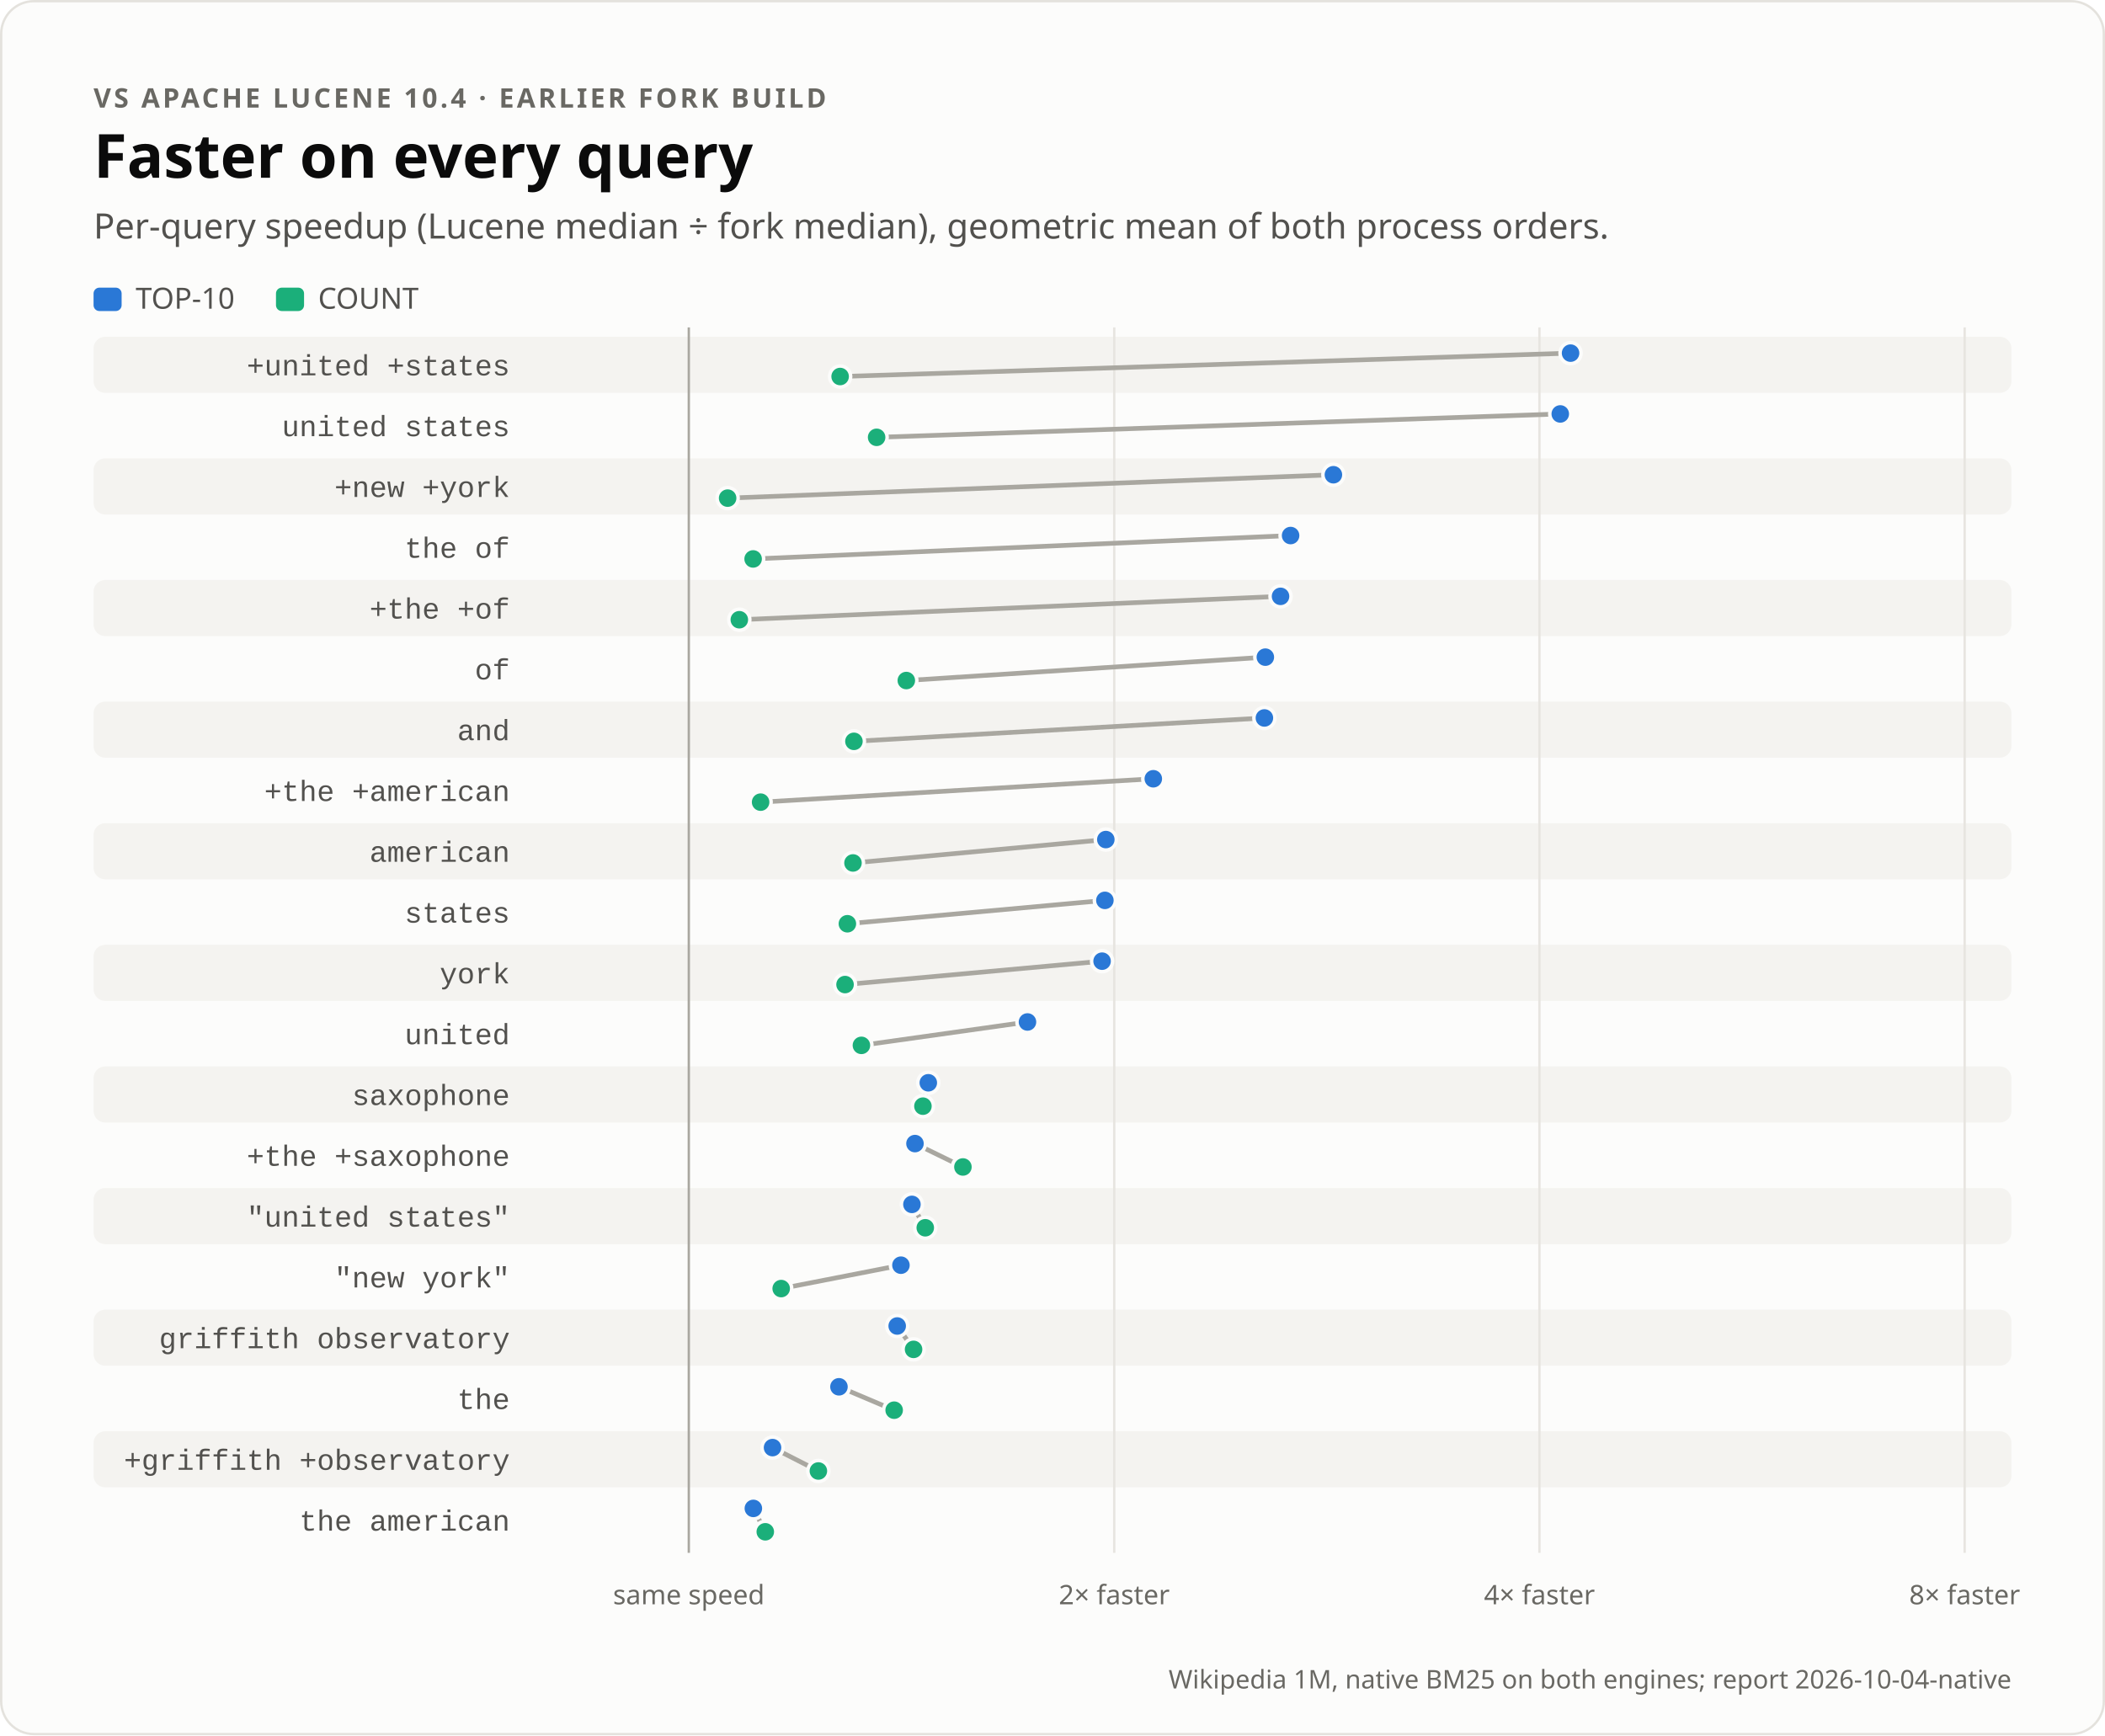
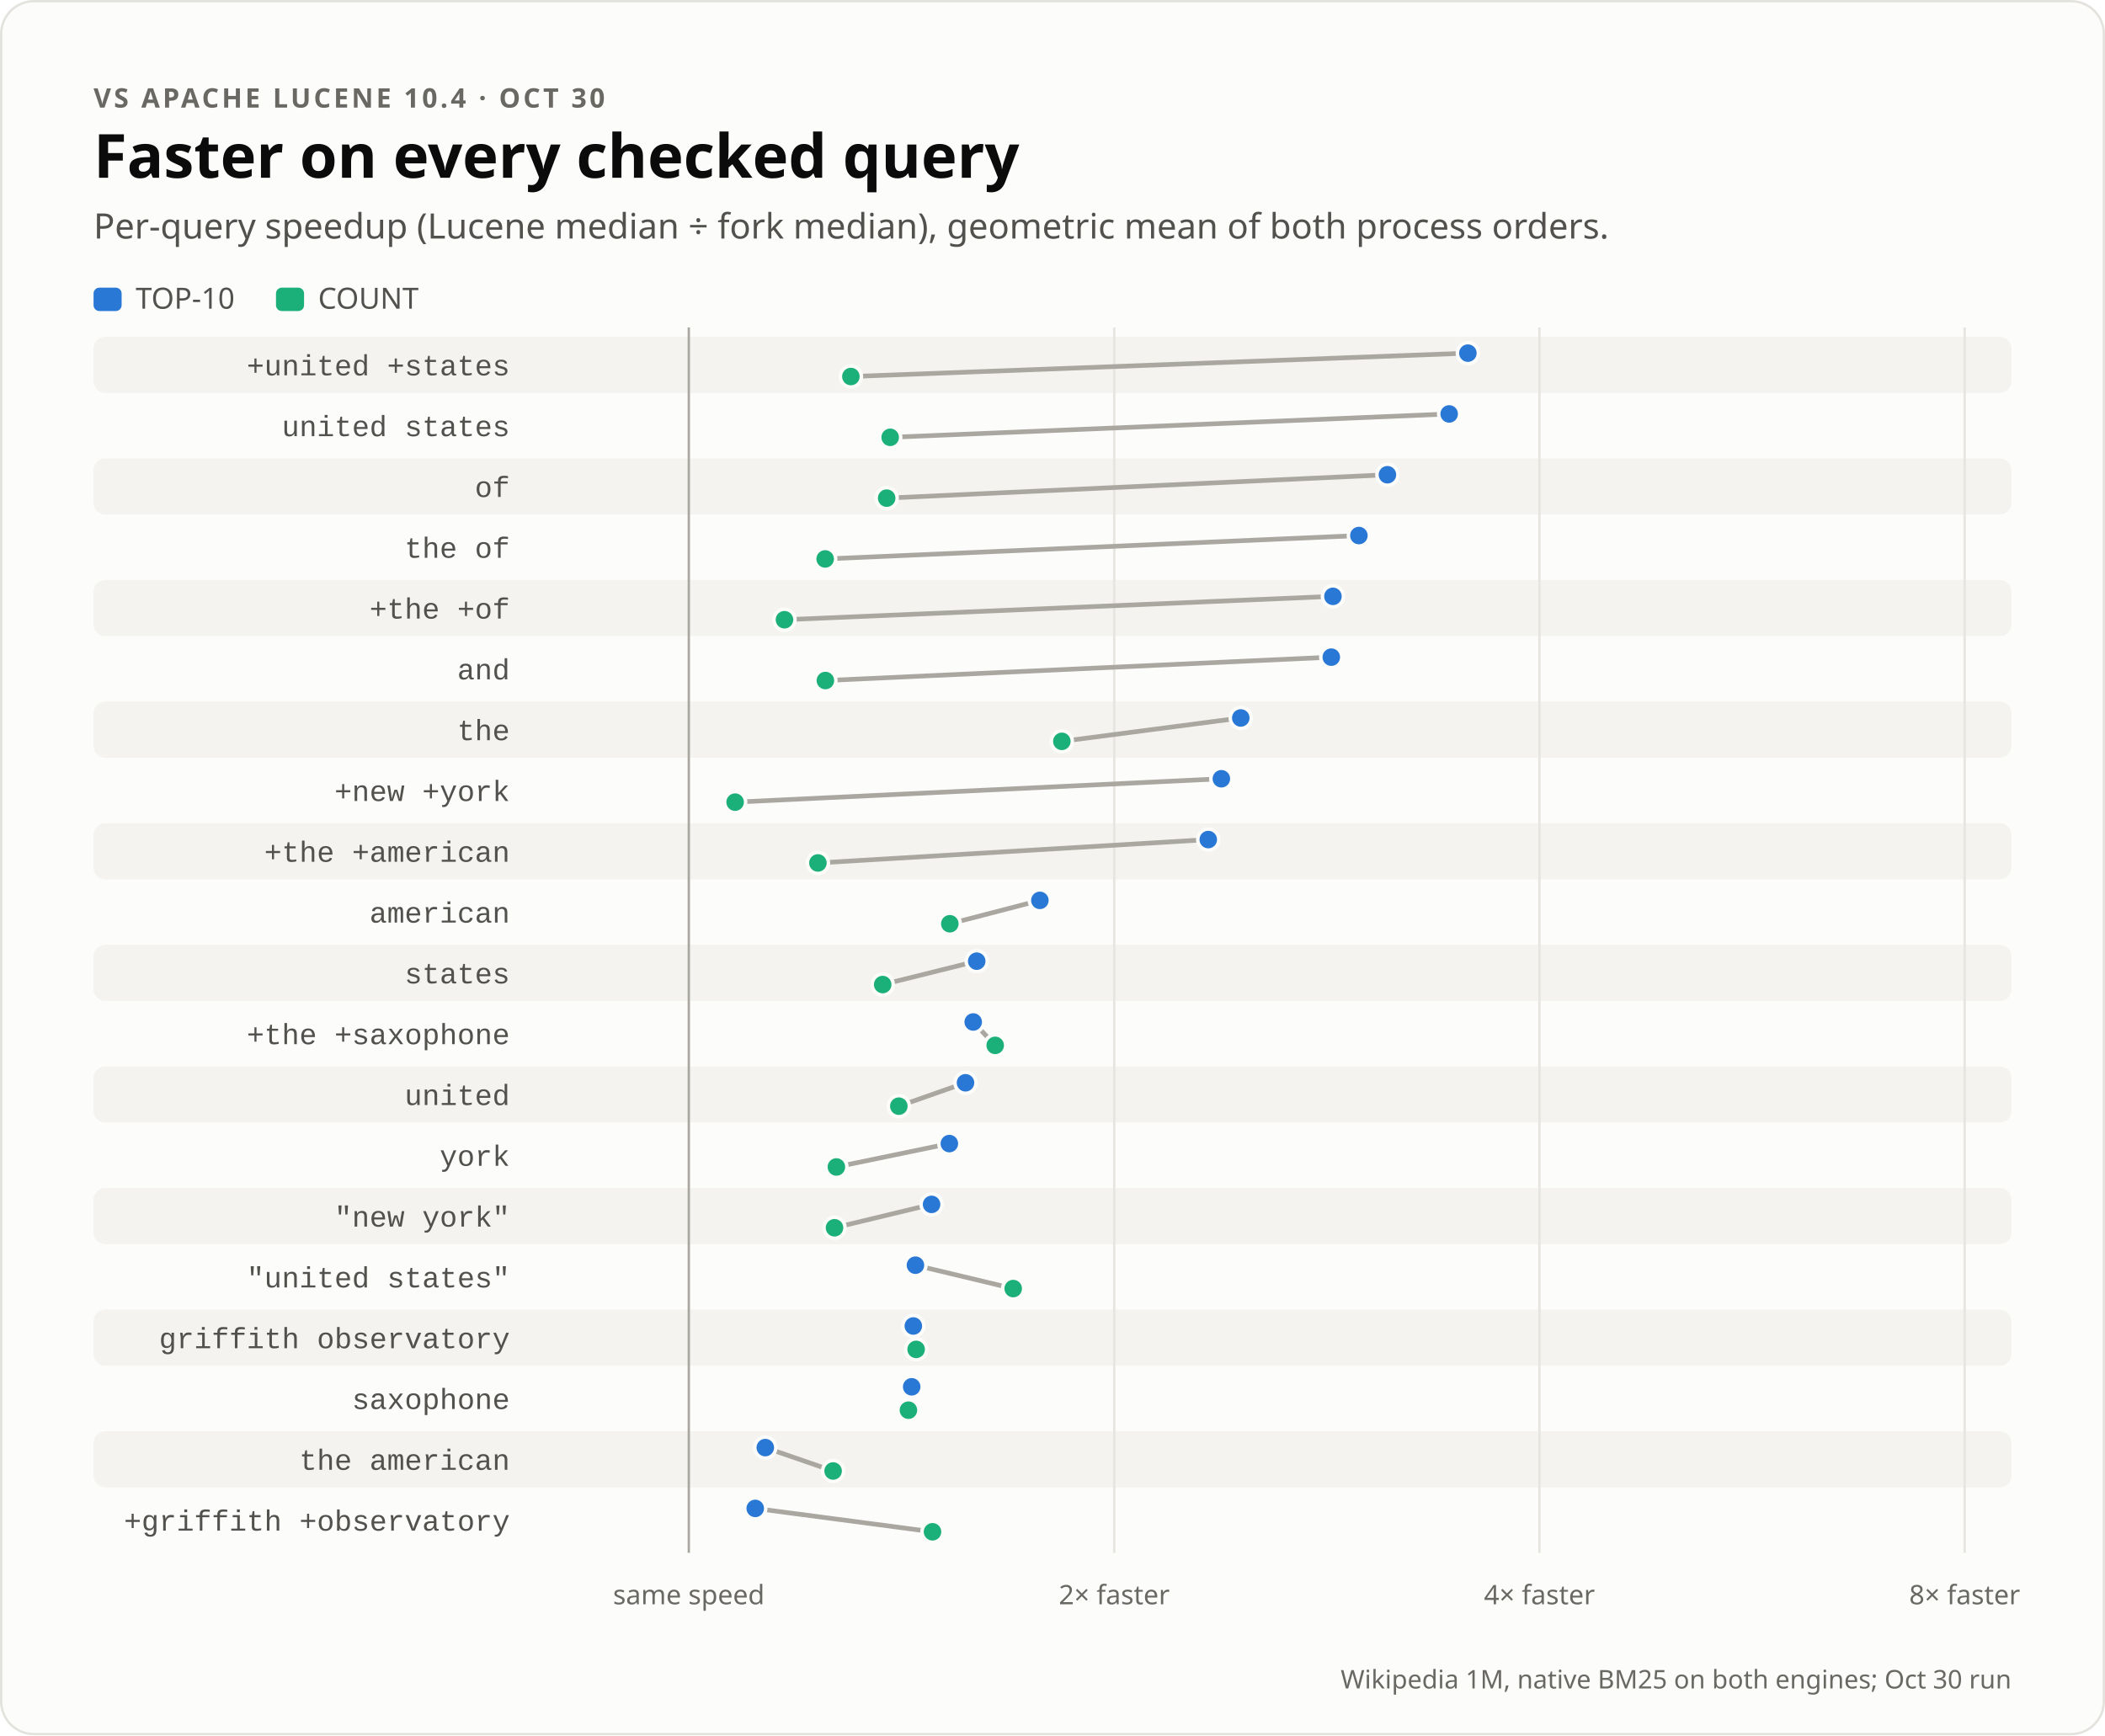
<svg xmlns="http://www.w3.org/2000/svg" width="900" height="742" viewBox="0 0 900 742" role="img" aria-labelledby="chart-title chart-description">
  <rect x="0.5" y="0.5" width="899" height="741" rx="14" fill="#fcfcfb" stroke="#e4e2dd" />
-   <text x="40.0" y="46.0" font-size="11.5" font-weight="600" fill="#696863" text-anchor="start" letter-spacing="1.2" font-family="-apple-system, BlinkMacSystemFont, 'Segoe UI', 'Noto Sans', Helvetica, Arial, sans-serif">VS APACHE LUCENE 10.4 · EARLIER FORK BUILD</text>
-   <text x="40.0" y="76.0" font-size="26" font-weight="700" fill="#0b0b0b" text-anchor="start" font-family="-apple-system, BlinkMacSystemFont, 'Segoe UI', 'Noto Sans', Helvetica, Arial, sans-serif">Faster on every query</text>
+   <text x="40.0" y="46.0" font-size="11.5" font-weight="600" fill="#696863" text-anchor="start" letter-spacing="1.2" font-family="-apple-system, BlinkMacSystemFont, 'Segoe UI', 'Noto Sans', Helvetica, Arial, sans-serif">VS APACHE LUCENE 10.4 · OCT 30</text>
+   <text x="40.0" y="76.0" font-size="26" font-weight="700" fill="#0b0b0b" text-anchor="start" font-family="-apple-system, BlinkMacSystemFont, 'Segoe UI', 'Noto Sans', Helvetica, Arial, sans-serif">Faster on every checked query</text>
  <text x="40.0" y="102.0" font-size="15" font-weight="400" fill="#52514e" text-anchor="start" font-family="-apple-system, BlinkMacSystemFont, 'Segoe UI', 'Noto Sans', Helvetica, Arial, sans-serif">Per-query speedup (Lucene median ÷ fork median), geometric mean of both process orders.</text>
  <rect x="40" y="123" width="12" height="10" rx="2.5" fill="#2a78d6" />
  <text x="58.0" y="132.0" font-size="12.5" font-weight="400" fill="#52514e" text-anchor="start" font-family="-apple-system, BlinkMacSystemFont, 'Segoe UI', 'Noto Sans', Helvetica, Arial, sans-serif">TOP-10</text>
  <rect x="118.0" y="123" width="12" height="10" rx="2.5" fill="#1baf7a" />
  <text x="136.0" y="132.0" font-size="12.5" font-weight="400" fill="#52514e" text-anchor="start" font-family="-apple-system, BlinkMacSystemFont, 'Segoe UI', 'Noto Sans', Helvetica, Arial, sans-serif">COUNT</text>
  <rect x="40" y="144" width="820" height="24" rx="5" fill="#f4f3f0" />
  <rect x="40" y="196" width="820" height="24" rx="5" fill="#f4f3f0" />
  <rect x="40" y="248" width="820" height="24" rx="5" fill="#f4f3f0" />
  <rect x="40" y="300" width="820" height="24" rx="5" fill="#f4f3f0" />
  <rect x="40" y="352" width="820" height="24" rx="5" fill="#f4f3f0" />
  <rect x="40" y="404" width="820" height="24" rx="5" fill="#f4f3f0" />
  <rect x="40" y="456" width="820" height="24" rx="5" fill="#f4f3f0" />
  <rect x="40" y="508" width="820" height="24" rx="5" fill="#f4f3f0" />
  <rect x="40" y="560" width="820" height="24" rx="5" fill="#f4f3f0" />
  <rect x="40" y="612" width="820" height="24" rx="5" fill="#f4f3f0" />
  <line x1="294.5" y1="140" x2="294.5" y2="664" stroke="#a9a7a0" stroke-width="1" />
  <text x="294.5" y="686.0" font-size="11.5" font-weight="400" fill="#696863" text-anchor="middle" font-family="-apple-system, BlinkMacSystemFont, 'Segoe UI', 'Noto Sans', Helvetica, Arial, sans-serif">same speed</text>
  <line x1="476.4" y1="140" x2="476.4" y2="664" stroke="#e7e5e0" stroke-width="1" />
  <text x="476.4" y="686.0" font-size="11.5" font-weight="400" fill="#696863" text-anchor="middle" font-family="-apple-system, BlinkMacSystemFont, 'Segoe UI', 'Noto Sans', Helvetica, Arial, sans-serif">2× faster</text>
  <line x1="658.2" y1="140" x2="658.2" y2="664" stroke="#e7e5e0" stroke-width="1" />
  <text x="658.2" y="686.0" font-size="11.5" font-weight="400" fill="#696863" text-anchor="middle" font-family="-apple-system, BlinkMacSystemFont, 'Segoe UI', 'Noto Sans', Helvetica, Arial, sans-serif">4× faster</text>
  <line x1="840.0" y1="140" x2="840.0" y2="664" stroke="#e7e5e0" stroke-width="1" />
  <text x="840.0" y="686.0" font-size="11.5" font-weight="400" fill="#696863" text-anchor="middle" font-family="-apple-system, BlinkMacSystemFont, 'Segoe UI', 'Noto Sans', Helvetica, Arial, sans-serif">8× faster</text>
  <text x="218.0" y="160.5" font-size="12.5" font-weight="400" fill="#52514e" text-anchor="end" font-family="ui-monospace, SFMono-Regular, 'SF Mono', Menlo, Consolas, 'Liberation Mono', monospace">+united +states</text>
-   <line x1="671.5" y1="151" x2="359.2" y2="161" stroke="#a9a7a0" stroke-width="2" stroke-linecap="round" />
-   <circle cx="671.5" cy="151" r="4.5" fill="#2a78d6" stroke="#fcfcfb" stroke-width="1.5" />
-   <circle cx="359.2" cy="161" r="4.5" fill="#1baf7a" stroke="#fcfcfb" stroke-width="1.5" />
+   <line x1="627.6" y1="151" x2="363.8" y2="161" stroke="#a9a7a0" stroke-width="2" stroke-linecap="round" />
+   <circle cx="627.6" cy="151" r="4.5" fill="#2a78d6" stroke="#fcfcfb" stroke-width="1.5" />
+   <circle cx="363.8" cy="161" r="4.5" fill="#1baf7a" stroke="#fcfcfb" stroke-width="1.5" />
  <text x="218.0" y="186.5" font-size="12.5" font-weight="400" fill="#52514e" text-anchor="end" font-family="ui-monospace, SFMono-Regular, 'SF Mono', Menlo, Consolas, 'Liberation Mono', monospace">united states</text>
-   <line x1="667.1" y1="177" x2="374.8" y2="187" stroke="#a9a7a0" stroke-width="2" stroke-linecap="round" />
-   <circle cx="667.1" cy="177" r="4.5" fill="#2a78d6" stroke="#fcfcfb" stroke-width="1.5" />
-   <circle cx="374.8" cy="187" r="4.5" fill="#1baf7a" stroke="#fcfcfb" stroke-width="1.5" />
-   <text x="218.0" y="212.5" font-size="12.5" font-weight="400" fill="#52514e" text-anchor="end" font-family="ui-monospace, SFMono-Regular, 'SF Mono', Menlo, Consolas, 'Liberation Mono', monospace">+new +york</text>
-   <line x1="570.1" y1="203" x2="311.1" y2="213" stroke="#a9a7a0" stroke-width="2" stroke-linecap="round" />
-   <circle cx="570.1" cy="203" r="4.5" fill="#2a78d6" stroke="#fcfcfb" stroke-width="1.5" />
-   <circle cx="311.1" cy="213" r="4.5" fill="#1baf7a" stroke="#fcfcfb" stroke-width="1.5" />
+   <line x1="619.6" y1="177" x2="380.6" y2="187" stroke="#a9a7a0" stroke-width="2" stroke-linecap="round" />
+   <circle cx="619.6" cy="177" r="4.5" fill="#2a78d6" stroke="#fcfcfb" stroke-width="1.5" />
+   <circle cx="380.6" cy="187" r="4.5" fill="#1baf7a" stroke="#fcfcfb" stroke-width="1.5" />
+   <text x="218.0" y="212.5" font-size="12.5" font-weight="400" fill="#52514e" text-anchor="end" font-family="ui-monospace, SFMono-Regular, 'SF Mono', Menlo, Consolas, 'Liberation Mono', monospace">of</text>
+   <line x1="593.2" y1="203" x2="379.1" y2="213" stroke="#a9a7a0" stroke-width="2" stroke-linecap="round" />
+   <circle cx="593.2" cy="203" r="4.5" fill="#2a78d6" stroke="#fcfcfb" stroke-width="1.5" />
+   <circle cx="379.1" cy="213" r="4.5" fill="#1baf7a" stroke="#fcfcfb" stroke-width="1.5" />
  <text x="218.0" y="238.5" font-size="12.5" font-weight="400" fill="#52514e" text-anchor="end" font-family="ui-monospace, SFMono-Regular, 'SF Mono', Menlo, Consolas, 'Liberation Mono', monospace">the of</text>
-   <line x1="551.8" y1="229" x2="322.0" y2="239" stroke="#a9a7a0" stroke-width="2" stroke-linecap="round" />
-   <circle cx="551.8" cy="229" r="4.5" fill="#2a78d6" stroke="#fcfcfb" stroke-width="1.5" />
-   <circle cx="322.0" cy="239" r="4.5" fill="#1baf7a" stroke="#fcfcfb" stroke-width="1.5" />
+   <line x1="581.0" y1="229" x2="352.8" y2="239" stroke="#a9a7a0" stroke-width="2" stroke-linecap="round" />
+   <circle cx="581.0" cy="229" r="4.5" fill="#2a78d6" stroke="#fcfcfb" stroke-width="1.5" />
+   <circle cx="352.8" cy="239" r="4.5" fill="#1baf7a" stroke="#fcfcfb" stroke-width="1.5" />
  <text x="218.0" y="264.5" font-size="12.5" font-weight="400" fill="#52514e" text-anchor="end" font-family="ui-monospace, SFMono-Regular, 'SF Mono', Menlo, Consolas, 'Liberation Mono', monospace">+the +of</text>
-   <line x1="547.5" y1="255" x2="316.1" y2="265" stroke="#a9a7a0" stroke-width="2" stroke-linecap="round" />
-   <circle cx="547.5" cy="255" r="4.5" fill="#2a78d6" stroke="#fcfcfb" stroke-width="1.5" />
-   <circle cx="316.1" cy="265" r="4.5" fill="#1baf7a" stroke="#fcfcfb" stroke-width="1.5" />
-   <text x="218.0" y="290.5" font-size="12.5" font-weight="400" fill="#52514e" text-anchor="end" font-family="ui-monospace, SFMono-Regular, 'SF Mono', Menlo, Consolas, 'Liberation Mono', monospace">of</text>
-   <line x1="541.0" y1="281" x2="387.5" y2="291" stroke="#a9a7a0" stroke-width="2" stroke-linecap="round" />
-   <circle cx="541.0" cy="281" r="4.5" fill="#2a78d6" stroke="#fcfcfb" stroke-width="1.5" />
-   <circle cx="387.5" cy="291" r="4.5" fill="#1baf7a" stroke="#fcfcfb" stroke-width="1.5" />
-   <text x="218.0" y="316.5" font-size="12.5" font-weight="400" fill="#52514e" text-anchor="end" font-family="ui-monospace, SFMono-Regular, 'SF Mono', Menlo, Consolas, 'Liberation Mono', monospace">and</text>
-   <line x1="540.6" y1="307" x2="365.1" y2="317" stroke="#a9a7a0" stroke-width="2" stroke-linecap="round" />
-   <circle cx="540.6" cy="307" r="4.5" fill="#2a78d6" stroke="#fcfcfb" stroke-width="1.5" />
-   <circle cx="365.1" cy="317" r="4.5" fill="#1baf7a" stroke="#fcfcfb" stroke-width="1.5" />
-   <text x="218.0" y="342.5" font-size="12.5" font-weight="400" fill="#52514e" text-anchor="end" font-family="ui-monospace, SFMono-Regular, 'SF Mono', Menlo, Consolas, 'Liberation Mono', monospace">+the +american</text>
-   <line x1="493.1" y1="333" x2="325.2" y2="343" stroke="#a9a7a0" stroke-width="2" stroke-linecap="round" />
-   <circle cx="493.1" cy="333" r="4.5" fill="#2a78d6" stroke="#fcfcfb" stroke-width="1.5" />
-   <circle cx="325.2" cy="343" r="4.5" fill="#1baf7a" stroke="#fcfcfb" stroke-width="1.5" />
-   <text x="218.0" y="368.5" font-size="12.5" font-weight="400" fill="#52514e" text-anchor="end" font-family="ui-monospace, SFMono-Regular, 'SF Mono', Menlo, Consolas, 'Liberation Mono', monospace">american</text>
-   <line x1="472.8" y1="359" x2="364.7" y2="369" stroke="#a9a7a0" stroke-width="2" stroke-linecap="round" />
-   <circle cx="472.8" cy="359" r="4.5" fill="#2a78d6" stroke="#fcfcfb" stroke-width="1.5" />
-   <circle cx="364.7" cy="369" r="4.5" fill="#1baf7a" stroke="#fcfcfb" stroke-width="1.5" />
-   <text x="218.0" y="394.5" font-size="12.5" font-weight="400" fill="#52514e" text-anchor="end" font-family="ui-monospace, SFMono-Regular, 'SF Mono', Menlo, Consolas, 'Liberation Mono', monospace">states</text>
-   <line x1="472.4" y1="385" x2="362.3" y2="395" stroke="#a9a7a0" stroke-width="2" stroke-linecap="round" />
-   <circle cx="472.4" cy="385" r="4.5" fill="#2a78d6" stroke="#fcfcfb" stroke-width="1.5" />
-   <circle cx="362.3" cy="395" r="4.5" fill="#1baf7a" stroke="#fcfcfb" stroke-width="1.5" />
-   <text x="218.0" y="420.5" font-size="12.5" font-weight="400" fill="#52514e" text-anchor="end" font-family="ui-monospace, SFMono-Regular, 'SF Mono', Menlo, Consolas, 'Liberation Mono', monospace">york</text>
-   <line x1="471.2" y1="411" x2="361.3" y2="421" stroke="#a9a7a0" stroke-width="2" stroke-linecap="round" />
-   <circle cx="471.2" cy="411" r="4.5" fill="#2a78d6" stroke="#fcfcfb" stroke-width="1.5" />
-   <circle cx="361.3" cy="421" r="4.5" fill="#1baf7a" stroke="#fcfcfb" stroke-width="1.5" />
-   <text x="218.0" y="446.5" font-size="12.5" font-weight="400" fill="#52514e" text-anchor="end" font-family="ui-monospace, SFMono-Regular, 'SF Mono', Menlo, Consolas, 'Liberation Mono', monospace">united</text>
-   <line x1="439.3" y1="437" x2="368.3" y2="447" stroke="#a9a7a0" stroke-width="2" stroke-linecap="round" />
-   <circle cx="439.3" cy="437" r="4.5" fill="#2a78d6" stroke="#fcfcfb" stroke-width="1.5" />
-   <circle cx="368.3" cy="447" r="4.5" fill="#1baf7a" stroke="#fcfcfb" stroke-width="1.5" />
-   <text x="218.0" y="472.5" font-size="12.5" font-weight="400" fill="#52514e" text-anchor="end" font-family="ui-monospace, SFMono-Regular, 'SF Mono', Menlo, Consolas, 'Liberation Mono', monospace">saxophone</text>
-   <line x1="396.9" y1="463" x2="394.6" y2="473" stroke="#a9a7a0" stroke-width="2" stroke-linecap="round" />
-   <circle cx="396.9" cy="463" r="4.5" fill="#2a78d6" stroke="#fcfcfb" stroke-width="1.5" />
-   <circle cx="394.6" cy="473" r="4.5" fill="#1baf7a" stroke="#fcfcfb" stroke-width="1.5" />
-   <text x="218.0" y="498.5" font-size="12.5" font-weight="400" fill="#52514e" text-anchor="end" font-family="ui-monospace, SFMono-Regular, 'SF Mono', Menlo, Consolas, 'Liberation Mono', monospace">+the +saxophone</text>
-   <line x1="391.2" y1="489" x2="411.7" y2="499" stroke="#a9a7a0" stroke-width="2" stroke-linecap="round" />
-   <circle cx="391.2" cy="489" r="4.5" fill="#2a78d6" stroke="#fcfcfb" stroke-width="1.5" />
-   <circle cx="411.7" cy="499" r="4.5" fill="#1baf7a" stroke="#fcfcfb" stroke-width="1.5" />
-   <text x="218.0" y="524.5" font-size="12.5" font-weight="400" fill="#52514e" text-anchor="end" font-family="ui-monospace, SFMono-Regular, 'SF Mono', Menlo, Consolas, 'Liberation Mono', monospace">"united states"</text>
-   <line x1="389.9" y1="515" x2="395.6" y2="525" stroke="#a9a7a0" stroke-width="2" stroke-linecap="round" />
-   <circle cx="389.9" cy="515" r="4.5" fill="#2a78d6" stroke="#fcfcfb" stroke-width="1.5" />
-   <circle cx="395.6" cy="525" r="4.5" fill="#1baf7a" stroke="#fcfcfb" stroke-width="1.5" />
-   <text x="218.0" y="550.5" font-size="12.5" font-weight="400" fill="#52514e" text-anchor="end" font-family="ui-monospace, SFMono-Regular, 'SF Mono', Menlo, Consolas, 'Liberation Mono', monospace">"new york"</text>
-   <line x1="385.2" y1="541" x2="334.0" y2="551" stroke="#a9a7a0" stroke-width="2" stroke-linecap="round" />
-   <circle cx="385.2" cy="541" r="4.5" fill="#2a78d6" stroke="#fcfcfb" stroke-width="1.5" />
-   <circle cx="334.0" cy="551" r="4.5" fill="#1baf7a" stroke="#fcfcfb" stroke-width="1.5" />
+   <line x1="569.9" y1="255" x2="335.4" y2="265" stroke="#a9a7a0" stroke-width="2" stroke-linecap="round" />
+   <circle cx="569.9" cy="255" r="4.5" fill="#2a78d6" stroke="#fcfcfb" stroke-width="1.5" />
+   <circle cx="335.4" cy="265" r="4.5" fill="#1baf7a" stroke="#fcfcfb" stroke-width="1.5" />
+   <text x="218.0" y="290.5" font-size="12.5" font-weight="400" fill="#52514e" text-anchor="end" font-family="ui-monospace, SFMono-Regular, 'SF Mono', Menlo, Consolas, 'Liberation Mono', monospace">and</text>
+   <line x1="569.2" y1="281" x2="352.9" y2="291" stroke="#a9a7a0" stroke-width="2" stroke-linecap="round" />
+   <circle cx="569.2" cy="281" r="4.5" fill="#2a78d6" stroke="#fcfcfb" stroke-width="1.5" />
+   <circle cx="352.9" cy="291" r="4.5" fill="#1baf7a" stroke="#fcfcfb" stroke-width="1.5" />
+   <text x="218.0" y="316.5" font-size="12.5" font-weight="400" fill="#52514e" text-anchor="end" font-family="ui-monospace, SFMono-Regular, 'SF Mono', Menlo, Consolas, 'Liberation Mono', monospace">the</text>
+   <line x1="530.5" y1="307" x2="454.0" y2="317" stroke="#a9a7a0" stroke-width="2" stroke-linecap="round" />
+   <circle cx="530.5" cy="307" r="4.5" fill="#2a78d6" stroke="#fcfcfb" stroke-width="1.5" />
+   <circle cx="454.0" cy="317" r="4.5" fill="#1baf7a" stroke="#fcfcfb" stroke-width="1.5" />
+   <text x="218.0" y="342.5" font-size="12.5" font-weight="400" fill="#52514e" text-anchor="end" font-family="ui-monospace, SFMono-Regular, 'SF Mono', Menlo, Consolas, 'Liberation Mono', monospace">+new +york</text>
+   <line x1="522.2" y1="333" x2="314.3" y2="343" stroke="#a9a7a0" stroke-width="2" stroke-linecap="round" />
+   <circle cx="522.2" cy="333" r="4.5" fill="#2a78d6" stroke="#fcfcfb" stroke-width="1.5" />
+   <circle cx="314.3" cy="343" r="4.5" fill="#1baf7a" stroke="#fcfcfb" stroke-width="1.5" />
+   <text x="218.0" y="368.5" font-size="12.5" font-weight="400" fill="#52514e" text-anchor="end" font-family="ui-monospace, SFMono-Regular, 'SF Mono', Menlo, Consolas, 'Liberation Mono', monospace">+the +american</text>
+   <line x1="516.6" y1="359" x2="349.7" y2="369" stroke="#a9a7a0" stroke-width="2" stroke-linecap="round" />
+   <circle cx="516.6" cy="359" r="4.5" fill="#2a78d6" stroke="#fcfcfb" stroke-width="1.5" />
+   <circle cx="349.7" cy="369" r="4.5" fill="#1baf7a" stroke="#fcfcfb" stroke-width="1.5" />
+   <text x="218.0" y="394.5" font-size="12.5" font-weight="400" fill="#52514e" text-anchor="end" font-family="ui-monospace, SFMono-Regular, 'SF Mono', Menlo, Consolas, 'Liberation Mono', monospace">american</text>
+   <line x1="444.6" y1="385" x2="406.1" y2="395" stroke="#a9a7a0" stroke-width="2" stroke-linecap="round" />
+   <circle cx="444.6" cy="385" r="4.5" fill="#2a78d6" stroke="#fcfcfb" stroke-width="1.5" />
+   <circle cx="406.1" cy="395" r="4.5" fill="#1baf7a" stroke="#fcfcfb" stroke-width="1.5" />
+   <text x="218.0" y="420.5" font-size="12.5" font-weight="400" fill="#52514e" text-anchor="end" font-family="ui-monospace, SFMono-Regular, 'SF Mono', Menlo, Consolas, 'Liberation Mono', monospace">states</text>
+   <line x1="417.6" y1="411" x2="377.4" y2="421" stroke="#a9a7a0" stroke-width="2" stroke-linecap="round" />
+   <circle cx="417.6" cy="411" r="4.5" fill="#2a78d6" stroke="#fcfcfb" stroke-width="1.5" />
+   <circle cx="377.4" cy="421" r="4.5" fill="#1baf7a" stroke="#fcfcfb" stroke-width="1.5" />
+   <text x="218.0" y="446.5" font-size="12.5" font-weight="400" fill="#52514e" text-anchor="end" font-family="ui-monospace, SFMono-Regular, 'SF Mono', Menlo, Consolas, 'Liberation Mono', monospace">+the +saxophone</text>
+   <line x1="416.1" y1="437" x2="425.5" y2="447" stroke="#a9a7a0" stroke-width="2" stroke-linecap="round" />
+   <circle cx="416.1" cy="437" r="4.5" fill="#2a78d6" stroke="#fcfcfb" stroke-width="1.5" />
+   <circle cx="425.5" cy="447" r="4.5" fill="#1baf7a" stroke="#fcfcfb" stroke-width="1.5" />
+   <text x="218.0" y="472.5" font-size="12.5" font-weight="400" fill="#52514e" text-anchor="end" font-family="ui-monospace, SFMono-Regular, 'SF Mono', Menlo, Consolas, 'Liberation Mono', monospace">united</text>
+   <line x1="412.8" y1="463" x2="384.3" y2="473" stroke="#a9a7a0" stroke-width="2" stroke-linecap="round" />
+   <circle cx="412.8" cy="463" r="4.5" fill="#2a78d6" stroke="#fcfcfb" stroke-width="1.5" />
+   <circle cx="384.3" cy="473" r="4.5" fill="#1baf7a" stroke="#fcfcfb" stroke-width="1.5" />
+   <text x="218.0" y="498.5" font-size="12.5" font-weight="400" fill="#52514e" text-anchor="end" font-family="ui-monospace, SFMono-Regular, 'SF Mono', Menlo, Consolas, 'Liberation Mono', monospace">york</text>
+   <line x1="405.9" y1="489" x2="357.6" y2="499" stroke="#a9a7a0" stroke-width="2" stroke-linecap="round" />
+   <circle cx="405.9" cy="489" r="4.5" fill="#2a78d6" stroke="#fcfcfb" stroke-width="1.5" />
+   <circle cx="357.6" cy="499" r="4.5" fill="#1baf7a" stroke="#fcfcfb" stroke-width="1.5" />
+   <text x="218.0" y="524.5" font-size="12.5" font-weight="400" fill="#52514e" text-anchor="end" font-family="ui-monospace, SFMono-Regular, 'SF Mono', Menlo, Consolas, 'Liberation Mono', monospace">"new york"</text>
+   <line x1="398.3" y1="515" x2="356.8" y2="525" stroke="#a9a7a0" stroke-width="2" stroke-linecap="round" />
+   <circle cx="398.3" cy="515" r="4.5" fill="#2a78d6" stroke="#fcfcfb" stroke-width="1.5" />
+   <circle cx="356.8" cy="525" r="4.5" fill="#1baf7a" stroke="#fcfcfb" stroke-width="1.5" />
+   <text x="218.0" y="550.5" font-size="12.5" font-weight="400" fill="#52514e" text-anchor="end" font-family="ui-monospace, SFMono-Regular, 'SF Mono', Menlo, Consolas, 'Liberation Mono', monospace">"united states"</text>
+   <line x1="391.4" y1="541" x2="433.2" y2="551" stroke="#a9a7a0" stroke-width="2" stroke-linecap="round" />
+   <circle cx="391.4" cy="541" r="4.5" fill="#2a78d6" stroke="#fcfcfb" stroke-width="1.5" />
+   <circle cx="433.2" cy="551" r="4.5" fill="#1baf7a" stroke="#fcfcfb" stroke-width="1.5" />
  <text x="218.0" y="576.5" font-size="12.5" font-weight="400" fill="#52514e" text-anchor="end" font-family="ui-monospace, SFMono-Regular, 'SF Mono', Menlo, Consolas, 'Liberation Mono', monospace">griffith observatory</text>
-   <line x1="383.6" y1="567" x2="390.6" y2="577" stroke="#a9a7a0" stroke-width="2" stroke-linecap="round" />
-   <circle cx="383.6" cy="567" r="4.5" fill="#2a78d6" stroke="#fcfcfb" stroke-width="1.5" />
-   <circle cx="390.6" cy="577" r="4.5" fill="#1baf7a" stroke="#fcfcfb" stroke-width="1.5" />
-   <text x="218.0" y="602.5" font-size="12.5" font-weight="400" fill="#52514e" text-anchor="end" font-family="ui-monospace, SFMono-Regular, 'SF Mono', Menlo, Consolas, 'Liberation Mono', monospace">the</text>
-   <line x1="358.7" y1="593" x2="382.3" y2="603" stroke="#a9a7a0" stroke-width="2" stroke-linecap="round" />
-   <circle cx="358.7" cy="593" r="4.5" fill="#2a78d6" stroke="#fcfcfb" stroke-width="1.5" />
-   <circle cx="382.3" cy="603" r="4.5" fill="#1baf7a" stroke="#fcfcfb" stroke-width="1.5" />
-   <text x="218.0" y="628.5" font-size="12.5" font-weight="400" fill="#52514e" text-anchor="end" font-family="ui-monospace, SFMono-Regular, 'SF Mono', Menlo, Consolas, 'Liberation Mono', monospace">+griffith +observatory</text>
-   <line x1="330.3" y1="619" x2="349.9" y2="629" stroke="#a9a7a0" stroke-width="2" stroke-linecap="round" />
-   <circle cx="330.3" cy="619" r="4.5" fill="#2a78d6" stroke="#fcfcfb" stroke-width="1.5" />
-   <circle cx="349.9" cy="629" r="4.5" fill="#1baf7a" stroke="#fcfcfb" stroke-width="1.5" />
-   <text x="218.0" y="654.5" font-size="12.5" font-weight="400" fill="#52514e" text-anchor="end" font-family="ui-monospace, SFMono-Regular, 'SF Mono', Menlo, Consolas, 'Liberation Mono', monospace">the american</text>
-   <line x1="322.1" y1="645" x2="327.2" y2="655" stroke="#a9a7a0" stroke-width="2" stroke-linecap="round" />
-   <circle cx="322.1" cy="645" r="4.5" fill="#2a78d6" stroke="#fcfcfb" stroke-width="1.5" />
-   <circle cx="327.2" cy="655" r="4.5" fill="#1baf7a" stroke="#fcfcfb" stroke-width="1.5" />
-   <text x="860.0" y="722.0" font-size="11" font-weight="400" fill="#696863" text-anchor="end" font-family="-apple-system, BlinkMacSystemFont, 'Segoe UI', 'Noto Sans', Helvetica, Arial, sans-serif">Wikipedia 1M, native BM25 on both engines; report 2026-10-04-native</text>
+   <line x1="390.5" y1="567" x2="391.7" y2="577" stroke="#a9a7a0" stroke-width="2" stroke-linecap="round" />
+   <circle cx="390.5" cy="567" r="4.5" fill="#2a78d6" stroke="#fcfcfb" stroke-width="1.5" />
+   <circle cx="391.7" cy="577" r="4.5" fill="#1baf7a" stroke="#fcfcfb" stroke-width="1.5" />
+   <text x="218.0" y="602.5" font-size="12.5" font-weight="400" fill="#52514e" text-anchor="end" font-family="ui-monospace, SFMono-Regular, 'SF Mono', Menlo, Consolas, 'Liberation Mono', monospace">saxophone</text>
+   <line x1="389.8" y1="593" x2="388.4" y2="603" stroke="#a9a7a0" stroke-width="2" stroke-linecap="round" />
+   <circle cx="389.8" cy="593" r="4.5" fill="#2a78d6" stroke="#fcfcfb" stroke-width="1.5" />
+   <circle cx="388.4" cy="603" r="4.5" fill="#1baf7a" stroke="#fcfcfb" stroke-width="1.5" />
+   <text x="218.0" y="628.5" font-size="12.5" font-weight="400" fill="#52514e" text-anchor="end" font-family="ui-monospace, SFMono-Regular, 'SF Mono', Menlo, Consolas, 'Liberation Mono', monospace">the american</text>
+   <line x1="327.2" y1="619" x2="356.2" y2="629" stroke="#a9a7a0" stroke-width="2" stroke-linecap="round" />
+   <circle cx="327.2" cy="619" r="4.5" fill="#2a78d6" stroke="#fcfcfb" stroke-width="1.5" />
+   <circle cx="356.2" cy="629" r="4.5" fill="#1baf7a" stroke="#fcfcfb" stroke-width="1.5" />
+   <text x="218.0" y="654.5" font-size="12.5" font-weight="400" fill="#52514e" text-anchor="end" font-family="ui-monospace, SFMono-Regular, 'SF Mono', Menlo, Consolas, 'Liberation Mono', monospace">+griffith +observatory</text>
+   <line x1="322.9" y1="645" x2="398.7" y2="655" stroke="#a9a7a0" stroke-width="2" stroke-linecap="round" />
+   <circle cx="322.9" cy="645" r="4.5" fill="#2a78d6" stroke="#fcfcfb" stroke-width="1.5" />
+   <circle cx="398.7" cy="655" r="4.5" fill="#1baf7a" stroke="#fcfcfb" stroke-width="1.5" />
+   <text x="860.0" y="722.0" font-size="11" font-weight="400" fill="#696863" text-anchor="end" font-family="-apple-system, BlinkMacSystemFont, 'Segoe UI', 'Noto Sans', Helvetica, Arial, sans-serif">Wikipedia 1M, native BM25 on both engines; Oct 30 run</text>
</svg>
